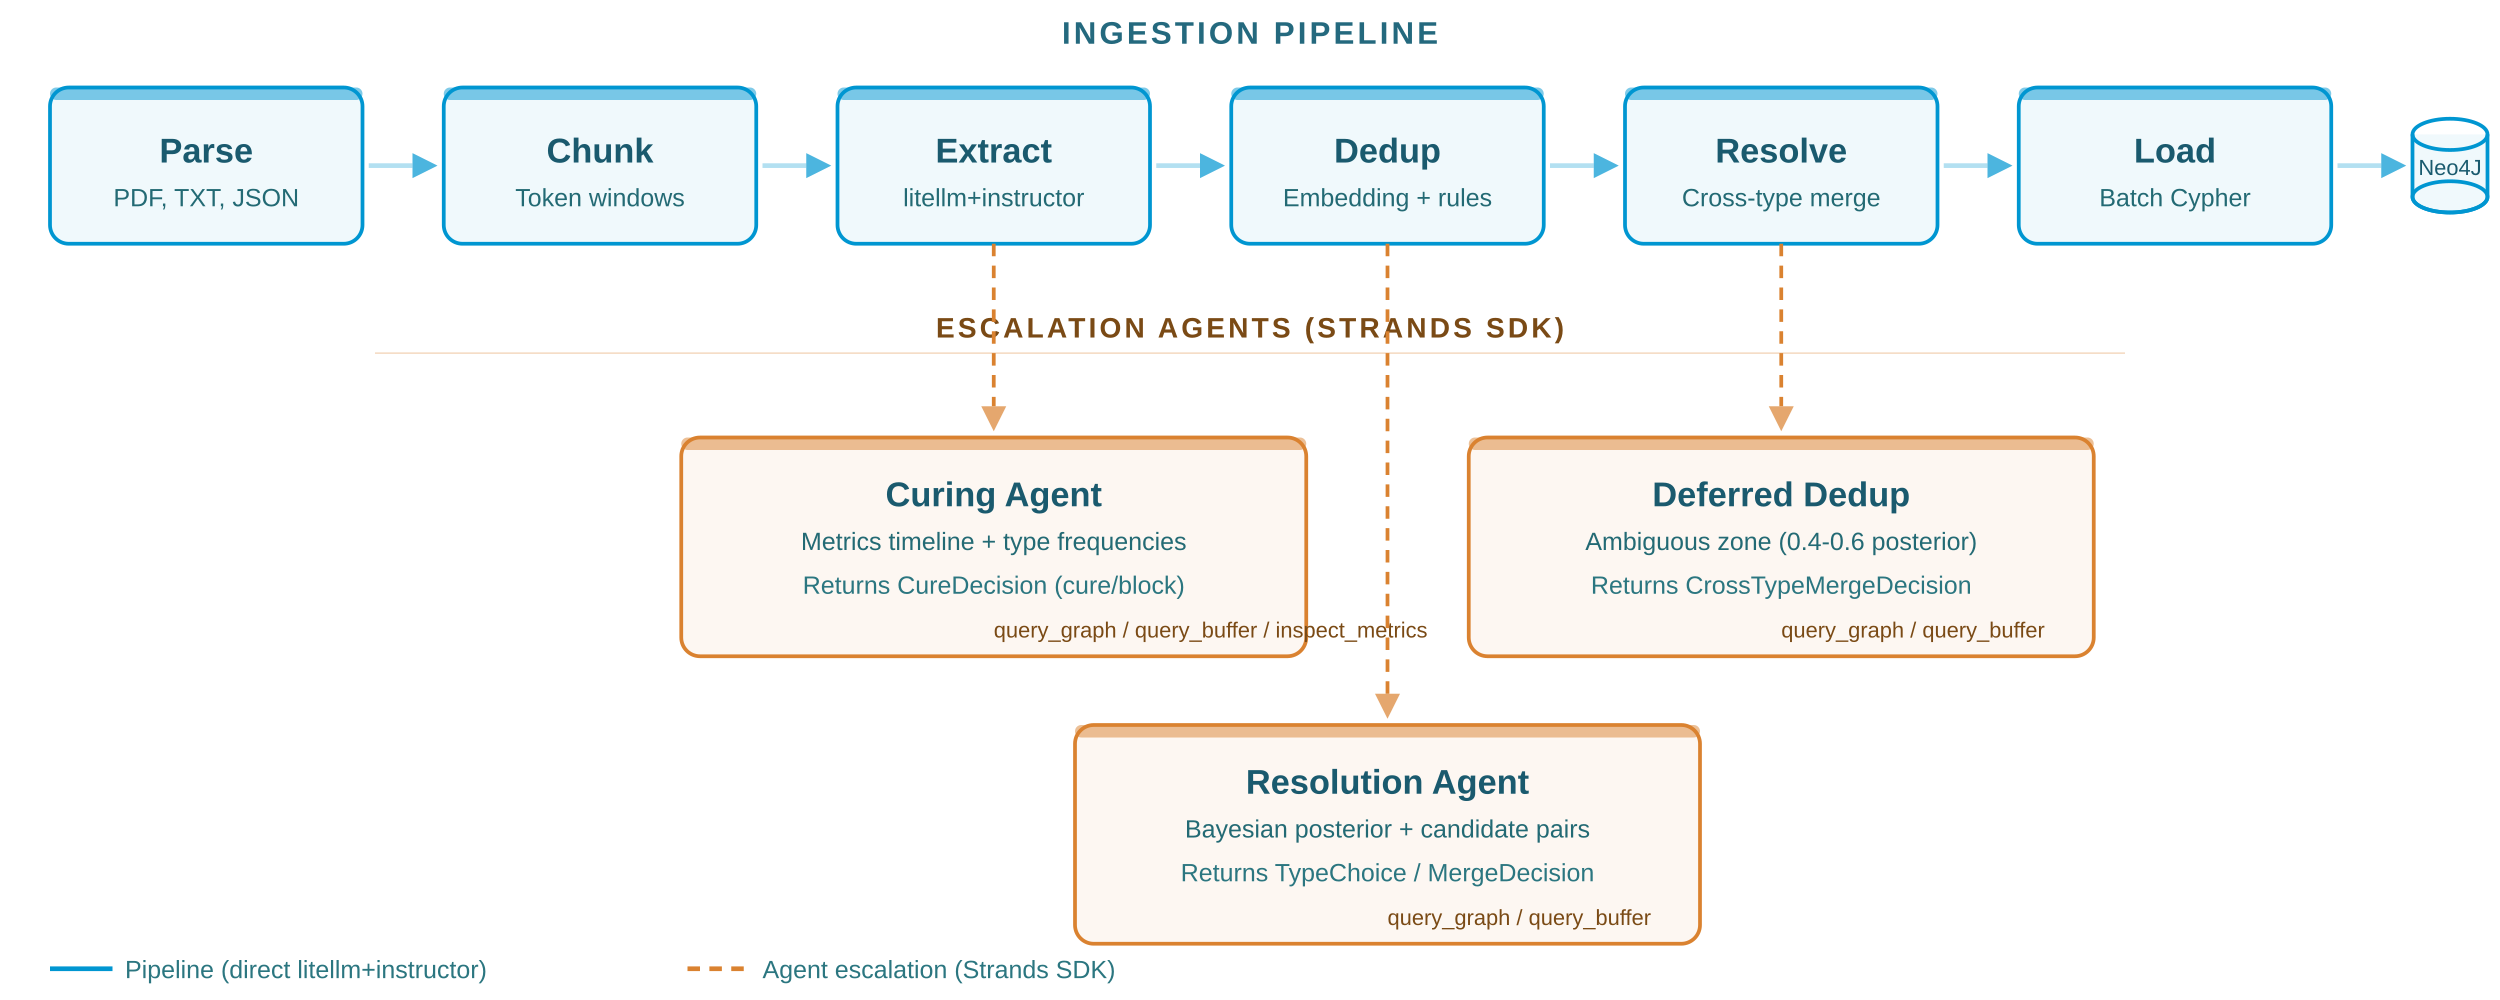
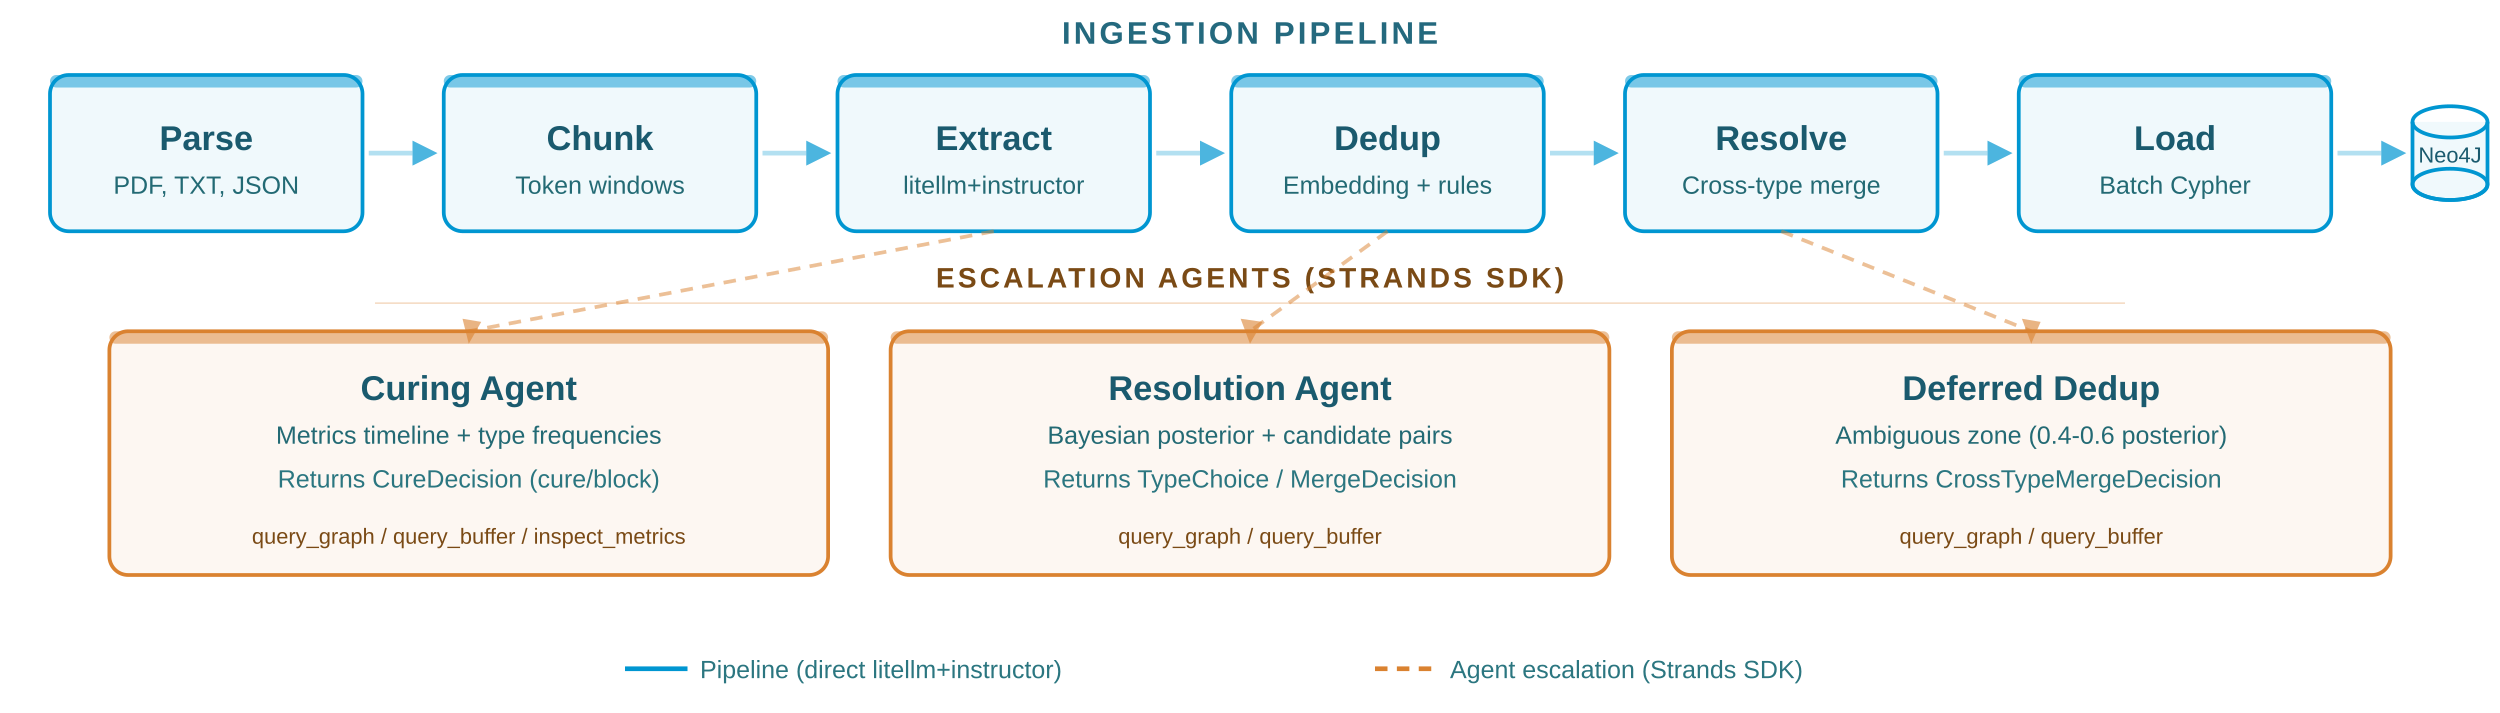
- <svg xmlns="http://www.w3.org/2000/svg" viewBox="0 0 800 320">
+ <svg xmlns="http://www.w3.org/2000/svg" viewBox="0 0 800 228">
  <style>
    .fg-1 { fill: #1a5a6e; }
    .fg-2 { fill: #24697e; }
    .fg-3 { fill: #236a74; }
    .fg-4 { fill: #2b7680; }
    .accent-1 { fill: #005f7a; }
    .accent-2 { fill: #7a4a15; }
    @media (prefers-color-scheme: dark) {
      .fg-1 { fill: #b8e4f0; }
      .fg-2 { fill: #8fd4e6; }
      .fg-3 { fill: #5aafc5; }
      .fg-4 { fill: #4099b3; }
      .accent-1 { fill: #5cc8e0; }
      .accent-2 { fill: #d4a04a; }
    }
  </style>
-   <g id="guide-grid" display="none">
-     <line x1="400" y1="0" x2="400" y2="320" stroke="red" stroke-width="0.5" />
-   </g>
  <text x="400" y="14" font-family="Segoe UI, Arial, sans-serif" font-size="10" font-weight="600" class="fg-2" text-anchor="middle" letter-spacing="1">INGESTION PIPELINE</text>
  <g id="parse-box">
-     <rect x="16" y="28" width="100" height="50" rx="6" fill="#0096d1" fill-opacity="0.06" stroke="#0096d1" stroke-width="1.2" />
-     <rect x="16" y="28" width="100" height="4" rx="2" fill="#0096d1" opacity="0.5" />
-     <text x="66" y="52" class="fg-1" font-family="Segoe UI, Arial, sans-serif" font-size="11" font-weight="700" text-anchor="middle">Parse</text>
-     <text x="66" y="66" class="fg-3" font-family="Segoe UI, Arial, sans-serif" font-size="8" text-anchor="middle">PDF, TXT, JSON</text>
+     <rect x="16" y="24" width="100" height="50" rx="6" fill="#0096d1" fill-opacity="0.06" stroke="#0096d1" stroke-width="1.2" />
+     <rect x="16" y="24" width="100" height="4" rx="2" fill="#0096d1" opacity="0.5" />
+     <text x="66" y="48" class="fg-1" font-family="Segoe UI, Arial, sans-serif" font-size="11" font-weight="700" text-anchor="middle">Parse</text>
+     <text x="66" y="62" class="fg-3" font-family="Segoe UI, Arial, sans-serif" font-size="8" text-anchor="middle">PDF, TXT, JSON</text>
  </g>
-   <line x1="118" y1="53" x2="132" y2="53" stroke="#0096d1" stroke-width="1.5" opacity="0.3" />
-   <polygon points="132,49 140,53 132,57" fill="#0096d1" opacity="0.7" />
+   <line x1="118" y1="49" x2="132" y2="49" stroke="#0096d1" stroke-width="1.5" opacity="0.3" />
+   <polygon points="132,45 140,49 132,53" fill="#0096d1" opacity="0.7" />
  <g id="chunk-box">
-     <rect x="142" y="28" width="100" height="50" rx="6" fill="#0096d1" fill-opacity="0.06" stroke="#0096d1" stroke-width="1.2" />
-     <rect x="142" y="28" width="100" height="4" rx="2" fill="#0096d1" opacity="0.5" />
-     <text x="192" y="52" class="fg-1" font-family="Segoe UI, Arial, sans-serif" font-size="11" font-weight="700" text-anchor="middle">Chunk</text>
-     <text x="192" y="66" class="fg-3" font-family="Segoe UI, Arial, sans-serif" font-size="8" text-anchor="middle">Token windows</text>
+     <rect x="142" y="24" width="100" height="50" rx="6" fill="#0096d1" fill-opacity="0.06" stroke="#0096d1" stroke-width="1.2" />
+     <rect x="142" y="24" width="100" height="4" rx="2" fill="#0096d1" opacity="0.5" />
+     <text x="192" y="48" class="fg-1" font-family="Segoe UI, Arial, sans-serif" font-size="11" font-weight="700" text-anchor="middle">Chunk</text>
+     <text x="192" y="62" class="fg-3" font-family="Segoe UI, Arial, sans-serif" font-size="8" text-anchor="middle">Token windows</text>
  </g>
-   <line x1="244" y1="53" x2="258" y2="53" stroke="#0096d1" stroke-width="1.5" opacity="0.3" />
-   <polygon points="258,49 266,53 258,57" fill="#0096d1" opacity="0.7" />
+   <line x1="244" y1="49" x2="258" y2="49" stroke="#0096d1" stroke-width="1.5" opacity="0.3" />
+   <polygon points="258,45 266,49 258,53" fill="#0096d1" opacity="0.7" />
  <g id="extract-box">
-     <rect x="268" y="28" width="100" height="50" rx="6" fill="#0096d1" fill-opacity="0.06" stroke="#0096d1" stroke-width="1.2" />
-     <rect x="268" y="28" width="100" height="4" rx="2" fill="#0096d1" opacity="0.5" />
-     <text x="318" y="52" class="fg-1" font-family="Segoe UI, Arial, sans-serif" font-size="11" font-weight="700" text-anchor="middle">Extract</text>
-     <text x="318" y="66" class="fg-3" font-family="Segoe UI, Arial, sans-serif" font-size="8" text-anchor="middle">litellm+instructor</text>
+     <rect x="268" y="24" width="100" height="50" rx="6" fill="#0096d1" fill-opacity="0.06" stroke="#0096d1" stroke-width="1.2" />
+     <rect x="268" y="24" width="100" height="4" rx="2" fill="#0096d1" opacity="0.5" />
+     <text x="318" y="48" class="fg-1" font-family="Segoe UI, Arial, sans-serif" font-size="11" font-weight="700" text-anchor="middle">Extract</text>
+     <text x="318" y="62" class="fg-3" font-family="Segoe UI, Arial, sans-serif" font-size="8" text-anchor="middle">litellm+instructor</text>
  </g>
-   <line x1="370" y1="53" x2="384" y2="53" stroke="#0096d1" stroke-width="1.5" opacity="0.3" />
-   <polygon points="384,49 392,53 384,57" fill="#0096d1" opacity="0.7" />
+   <line x1="370" y1="49" x2="384" y2="49" stroke="#0096d1" stroke-width="1.5" opacity="0.3" />
+   <polygon points="384,45 392,49 384,53" fill="#0096d1" opacity="0.7" />
  <g id="dedup-box">
-     <rect x="394" y="28" width="100" height="50" rx="6" fill="#0096d1" fill-opacity="0.06" stroke="#0096d1" stroke-width="1.2" />
-     <rect x="394" y="28" width="100" height="4" rx="2" fill="#0096d1" opacity="0.5" />
-     <text x="444" y="52" class="fg-1" font-family="Segoe UI, Arial, sans-serif" font-size="11" font-weight="700" text-anchor="middle">Dedup</text>
-     <text x="444" y="66" class="fg-3" font-family="Segoe UI, Arial, sans-serif" font-size="8" text-anchor="middle">Embedding + rules</text>
+     <rect x="394" y="24" width="100" height="50" rx="6" fill="#0096d1" fill-opacity="0.06" stroke="#0096d1" stroke-width="1.2" />
+     <rect x="394" y="24" width="100" height="4" rx="2" fill="#0096d1" opacity="0.5" />
+     <text x="444" y="48" class="fg-1" font-family="Segoe UI, Arial, sans-serif" font-size="11" font-weight="700" text-anchor="middle">Dedup</text>
+     <text x="444" y="62" class="fg-3" font-family="Segoe UI, Arial, sans-serif" font-size="8" text-anchor="middle">Embedding + rules</text>
  </g>
-   <line x1="496" y1="53" x2="510" y2="53" stroke="#0096d1" stroke-width="1.5" opacity="0.3" />
-   <polygon points="510,49 518,53 510,57" fill="#0096d1" opacity="0.7" />
+   <line x1="496" y1="49" x2="510" y2="49" stroke="#0096d1" stroke-width="1.5" opacity="0.3" />
+   <polygon points="510,45 518,49 510,53" fill="#0096d1" opacity="0.7" />
  <g id="resolve-box">
-     <rect x="520" y="28" width="100" height="50" rx="6" fill="#0096d1" fill-opacity="0.06" stroke="#0096d1" stroke-width="1.2" />
-     <rect x="520" y="28" width="100" height="4" rx="2" fill="#0096d1" opacity="0.5" />
-     <text x="570" y="52" class="fg-1" font-family="Segoe UI, Arial, sans-serif" font-size="11" font-weight="700" text-anchor="middle">Resolve</text>
-     <text x="570" y="66" class="fg-3" font-family="Segoe UI, Arial, sans-serif" font-size="8" text-anchor="middle">Cross-type merge</text>
+     <rect x="520" y="24" width="100" height="50" rx="6" fill="#0096d1" fill-opacity="0.06" stroke="#0096d1" stroke-width="1.2" />
+     <rect x="520" y="24" width="100" height="4" rx="2" fill="#0096d1" opacity="0.5" />
+     <text x="570" y="48" class="fg-1" font-family="Segoe UI, Arial, sans-serif" font-size="11" font-weight="700" text-anchor="middle">Resolve</text>
+     <text x="570" y="62" class="fg-3" font-family="Segoe UI, Arial, sans-serif" font-size="8" text-anchor="middle">Cross-type merge</text>
  </g>
-   <line x1="622" y1="53" x2="636" y2="53" stroke="#0096d1" stroke-width="1.5" opacity="0.3" />
-   <polygon points="636,49 644,53 636,57" fill="#0096d1" opacity="0.7" />
+   <line x1="622" y1="49" x2="636" y2="49" stroke="#0096d1" stroke-width="1.5" opacity="0.3" />
+   <polygon points="636,45 644,49 636,53" fill="#0096d1" opacity="0.7" />
  <g id="load-box">
-     <rect x="646" y="28" width="100" height="50" rx="6" fill="#0096d1" fill-opacity="0.06" stroke="#0096d1" stroke-width="1.2" />
-     <rect x="646" y="28" width="100" height="4" rx="2" fill="#0096d1" opacity="0.5" />
-     <text x="696" y="52" class="fg-1" font-family="Segoe UI, Arial, sans-serif" font-size="11" font-weight="700" text-anchor="middle">Load</text>
-     <text x="696" y="66" class="fg-3" font-family="Segoe UI, Arial, sans-serif" font-size="8" text-anchor="middle">Batch Cypher</text>
+     <rect x="646" y="24" width="100" height="50" rx="6" fill="#0096d1" fill-opacity="0.06" stroke="#0096d1" stroke-width="1.2" />
+     <rect x="646" y="24" width="100" height="4" rx="2" fill="#0096d1" opacity="0.5" />
+     <text x="696" y="48" class="fg-1" font-family="Segoe UI, Arial, sans-serif" font-size="11" font-weight="700" text-anchor="middle">Load</text>
+     <text x="696" y="62" class="fg-3" font-family="Segoe UI, Arial, sans-serif" font-size="8" text-anchor="middle">Batch Cypher</text>
  </g>
-   <line x1="748" y1="53" x2="762" y2="53" stroke="#0096d1" stroke-width="1.5" opacity="0.3" />
-   <polygon points="762,49 770,53 762,57" fill="#0096d1" opacity="0.7" />
-   <ellipse cx="784" cy="43" rx="12" ry="5" fill="none" stroke="#0096d1" stroke-width="1.2" />
-   <path d="M772,43 V63 A12,5 0 0 0 796,63 V43" fill="#0096d1" fill-opacity="0.06" stroke="#0096d1" stroke-width="1.2" />
-   <ellipse cx="784" cy="63" rx="12" ry="5" fill="none" stroke="#0096d1" stroke-width="1.2" />
-   <text x="784" y="56" class="fg-1" font-family="Segoe UI, Arial, sans-serif" font-size="7" text-anchor="middle">Neo4J</text>
-   <text x="400" y="108" font-family="Segoe UI, Arial, sans-serif" font-size="9" font-weight="600" class="accent-2" text-anchor="middle" letter-spacing="1">ESCALATION AGENTS (STRANDS SDK)</text>
-   <line x1="120" y1="113" x2="680" y2="113" stroke="#da8230" stroke-width="0.5" opacity="0.3" />
+   <line x1="748" y1="49" x2="762" y2="49" stroke="#0096d1" stroke-width="1.5" opacity="0.3" />
+   <polygon points="762,45 770,49 762,53" fill="#0096d1" opacity="0.7" />
+   <ellipse cx="784" cy="39" rx="12" ry="5" fill="none" stroke="#0096d1" stroke-width="1.2" />
+   <path d="M772,39 V59 A12,5 0 0 0 796,59 V39" fill="#0096d1" fill-opacity="0.06" stroke="#0096d1" stroke-width="1.2" />
+   <ellipse cx="784" cy="59" rx="12" ry="5" fill="none" stroke="#0096d1" stroke-width="1.2" />
+   <text x="784" y="52" class="fg-1" font-family="Segoe UI, Arial, sans-serif" font-size="7" text-anchor="middle">Neo4J</text>
+   <text x="400" y="92" font-family="Segoe UI, Arial, sans-serif" font-size="9" font-weight="600" class="accent-2" text-anchor="middle" letter-spacing="1">ESCALATION AGENTS (STRANDS SDK)</text>
+   <line x1="120" y1="97" x2="680" y2="97" stroke="#da8230" stroke-width="0.5" opacity="0.3" />
+   <line x1="318" y1="74" x2="150" y2="106" stroke="#da8230" stroke-width="1.2" stroke-dasharray="4,3" opacity="0.5" />
+   <polygon points="148,102 150,110 154,103" fill="#da8230" opacity="0.6" />
+   <line x1="444" y1="74" x2="400" y2="106" stroke="#da8230" stroke-width="1.2" stroke-dasharray="4,3" opacity="0.5" />
+   <polygon points="397,102 400,110 404,103" fill="#da8230" opacity="0.6" />
+   <line x1="570" y1="74" x2="650" y2="106" stroke="#da8230" stroke-width="1.2" stroke-dasharray="4,3" opacity="0.5" />
+   <polygon points="647,102 650,110 653,103" fill="#da8230" opacity="0.6" />
  <g id="curing-box">
-     <line x1="318" y1="78" x2="318" y2="130" stroke="#da8230" stroke-width="1.2" stroke-dasharray="4,3" />
-     <polygon points="314,130 318,138 322,130" fill="#da8230" opacity="0.7" />
-     <rect x="218" y="140" width="200" height="70" rx="6" fill="#da8230" fill-opacity="0.06" stroke="#da8230" stroke-width="1.2" />
-     <rect x="218" y="140" width="200" height="4" rx="2" fill="#da8230" opacity="0.5" />
-     <text x="318" y="162" class="fg-1" font-family="Segoe UI, Arial, sans-serif" font-size="11" font-weight="700" text-anchor="middle">Curing Agent</text>
-     <text x="318" y="176" class="fg-3" font-family="Segoe UI, Arial, sans-serif" font-size="8" text-anchor="middle">Metrics timeline + type frequencies</text>
-     <text x="318" y="190" class="fg-4" font-family="Segoe UI, Arial, sans-serif" font-size="8" text-anchor="middle">Returns CureDecision (cure/block)</text>
-     <text x="318" y="204" font-family="Segoe UI, Arial, sans-serif" font-size="7" class="accent-2">query_graph / query_buffer / inspect_metrics</text>
+     <rect x="35" y="106" width="230" height="78" rx="6" fill="#da8230" fill-opacity="0.06" stroke="#da8230" stroke-width="1.2" />
+     <rect x="35" y="106" width="230" height="4" rx="2" fill="#da8230" opacity="0.5" />
+     <text x="150" y="128" class="fg-1" font-family="Segoe UI, Arial, sans-serif" font-size="11" font-weight="700" text-anchor="middle">Curing Agent</text>
+     <text x="150" y="142" class="fg-3" font-family="Segoe UI, Arial, sans-serif" font-size="8" text-anchor="middle">Metrics timeline + type frequencies</text>
+     <text x="150" y="156" class="fg-4" font-family="Segoe UI, Arial, sans-serif" font-size="8" text-anchor="middle">Returns CureDecision (cure/block)</text>
+     <text x="150" y="174" class="accent-2" font-family="Segoe UI, Arial, sans-serif" font-size="7" text-anchor="middle">query_graph / query_buffer / inspect_metrics</text>
  </g>
  <g id="type-res-box">
-     <line x1="444" y1="78" x2="444" y2="222" stroke="#da8230" stroke-width="1.2" stroke-dasharray="4,3" />
-     <polygon points="440,222 444,230 448,222" fill="#da8230" opacity="0.7" />
-     <rect x="344" y="232" width="200" height="70" rx="6" fill="#da8230" fill-opacity="0.06" stroke="#da8230" stroke-width="1.2" />
-     <rect x="344" y="232" width="200" height="4" rx="2" fill="#da8230" opacity="0.5" />
-     <text x="444" y="254" class="fg-1" font-family="Segoe UI, Arial, sans-serif" font-size="11" font-weight="700" text-anchor="middle">Resolution Agent</text>
-     <text x="444" y="268" class="fg-3" font-family="Segoe UI, Arial, sans-serif" font-size="8" text-anchor="middle">Bayesian posterior + candidate pairs</text>
-     <text x="444" y="282" class="fg-4" font-family="Segoe UI, Arial, sans-serif" font-size="8" text-anchor="middle">Returns TypeChoice / MergeDecision</text>
-     <text x="444" y="296" font-family="Segoe UI, Arial, sans-serif" font-size="7" class="accent-2">query_graph / query_buffer</text>
+     <rect x="285" y="106" width="230" height="78" rx="6" fill="#da8230" fill-opacity="0.06" stroke="#da8230" stroke-width="1.2" />
+     <rect x="285" y="106" width="230" height="4" rx="2" fill="#da8230" opacity="0.5" />
+     <text x="400" y="128" class="fg-1" font-family="Segoe UI, Arial, sans-serif" font-size="11" font-weight="700" text-anchor="middle">Resolution Agent</text>
+     <text x="400" y="142" class="fg-3" font-family="Segoe UI, Arial, sans-serif" font-size="8" text-anchor="middle">Bayesian posterior + candidate pairs</text>
+     <text x="400" y="156" class="fg-4" font-family="Segoe UI, Arial, sans-serif" font-size="8" text-anchor="middle">Returns TypeChoice / MergeDecision</text>
+     <text x="400" y="174" class="accent-2" font-family="Segoe UI, Arial, sans-serif" font-size="7" text-anchor="middle">query_graph / query_buffer</text>
  </g>
  <g id="deferred-box">
-     <line x1="570" y1="78" x2="570" y2="130" stroke="#da8230" stroke-width="1.2" stroke-dasharray="4,3" />
-     <polygon points="566,130 570,138 574,130" fill="#da8230" opacity="0.7" />
-     <rect x="470" y="140" width="200" height="70" rx="6" fill="#da8230" fill-opacity="0.06" stroke="#da8230" stroke-width="1.2" />
-     <rect x="470" y="140" width="200" height="4" rx="2" fill="#da8230" opacity="0.5" />
-     <text x="570" y="162" class="fg-1" font-family="Segoe UI, Arial, sans-serif" font-size="11" font-weight="700" text-anchor="middle">Deferred Dedup</text>
-     <text x="570" y="176" class="fg-3" font-family="Segoe UI, Arial, sans-serif" font-size="8" text-anchor="middle">Ambiguous zone (0.4-0.6 posterior)</text>
-     <text x="570" y="190" class="fg-4" font-family="Segoe UI, Arial, sans-serif" font-size="8" text-anchor="middle">Returns CrossTypeMergeDecision</text>
-     <text x="570" y="204" font-family="Segoe UI, Arial, sans-serif" font-size="7" class="accent-2">query_graph / query_buffer</text>
+     <rect x="535" y="106" width="230" height="78" rx="6" fill="#da8230" fill-opacity="0.06" stroke="#da8230" stroke-width="1.2" />
+     <rect x="535" y="106" width="230" height="4" rx="2" fill="#da8230" opacity="0.5" />
+     <text x="650" y="128" class="fg-1" font-family="Segoe UI, Arial, sans-serif" font-size="11" font-weight="700" text-anchor="middle">Deferred Dedup</text>
+     <text x="650" y="142" class="fg-3" font-family="Segoe UI, Arial, sans-serif" font-size="8" text-anchor="middle">Ambiguous zone (0.4-0.6 posterior)</text>
+     <text x="650" y="156" class="fg-4" font-family="Segoe UI, Arial, sans-serif" font-size="8" text-anchor="middle">Returns CrossTypeMergeDecision</text>
+     <text x="650" y="174" class="accent-2" font-family="Segoe UI, Arial, sans-serif" font-size="7" text-anchor="middle">query_graph / query_buffer</text>
  </g>
  <g id="legend">
-     <line x1="16" y1="310" x2="36" y2="310" stroke="#0096d1" stroke-width="1.5" />
-     <text x="40" y="313" class="fg-4" font-family="Segoe UI, Arial, sans-serif" font-size="8">Pipeline (direct litellm+instructor)</text>
-     <line x1="220" y1="310" x2="240" y2="310" stroke="#da8230" stroke-width="1.5" stroke-dasharray="4,3" />
-     <text x="244" y="313" class="fg-4" font-family="Segoe UI, Arial, sans-serif" font-size="8">Agent escalation (Strands SDK)</text>
+     <line x1="200" y1="214" x2="220" y2="214" stroke="#0096d1" stroke-width="1.5" />
+     <text x="224" y="217" class="fg-4" font-family="Segoe UI, Arial, sans-serif" font-size="8">Pipeline (direct litellm+instructor)</text>
+     <line x1="440" y1="214" x2="460" y2="214" stroke="#da8230" stroke-width="1.5" stroke-dasharray="4,3" />
+     <text x="464" y="217" class="fg-4" font-family="Segoe UI, Arial, sans-serif" font-size="8">Agent escalation (Strands SDK)</text>
  </g>
</svg>
